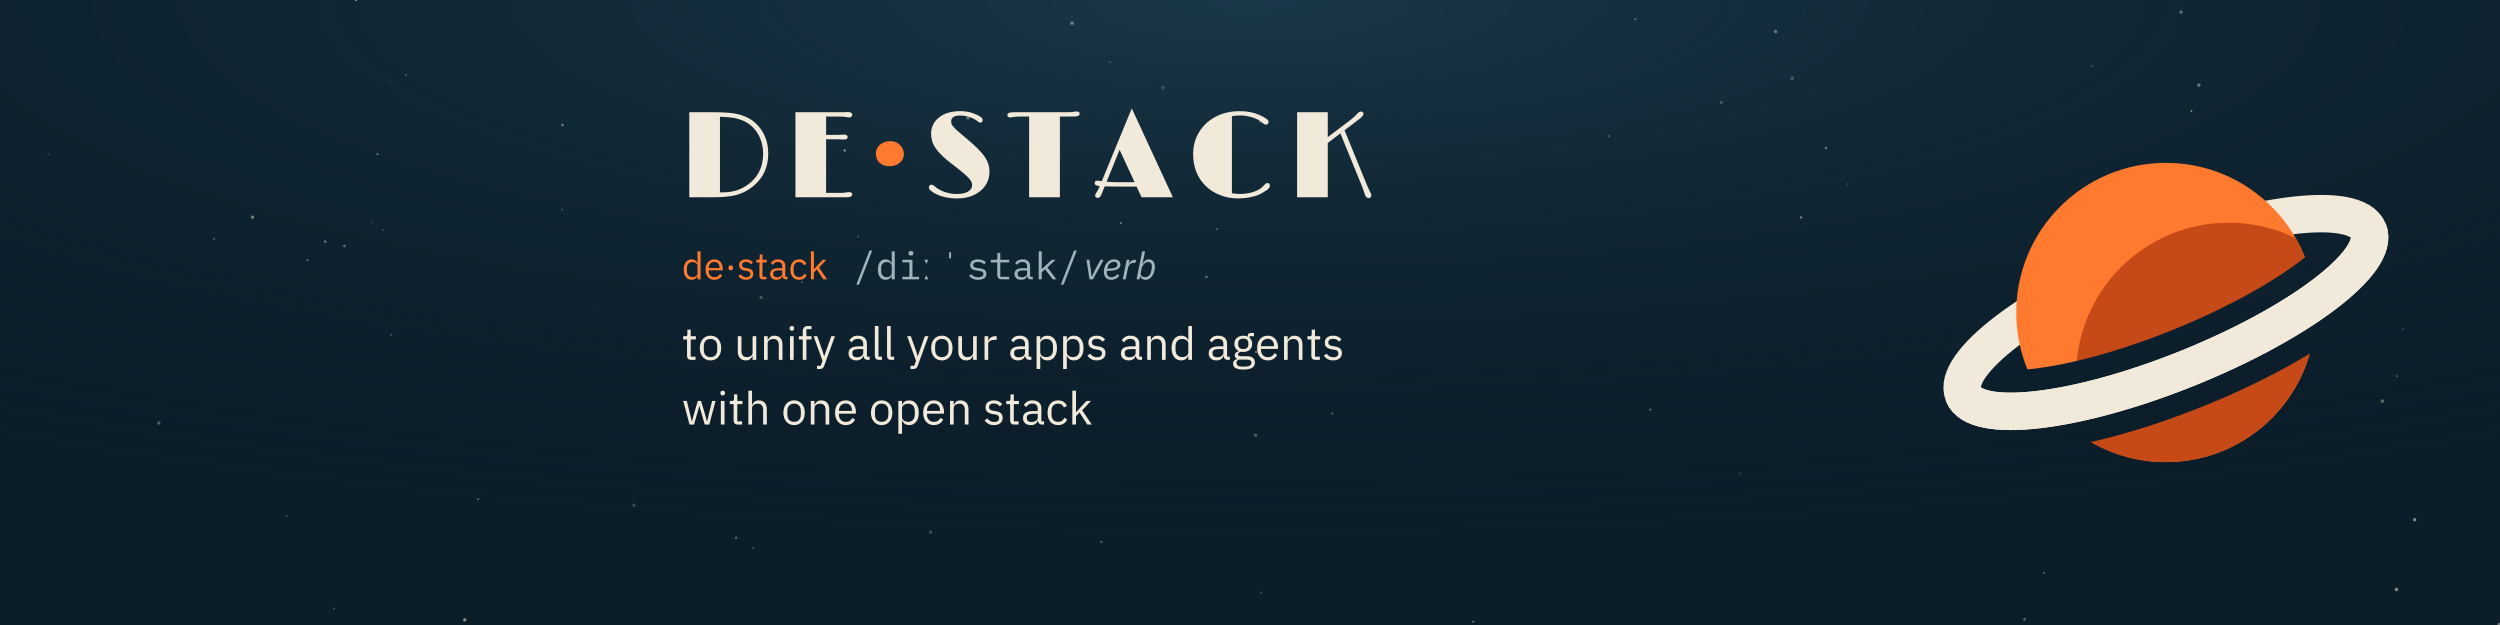
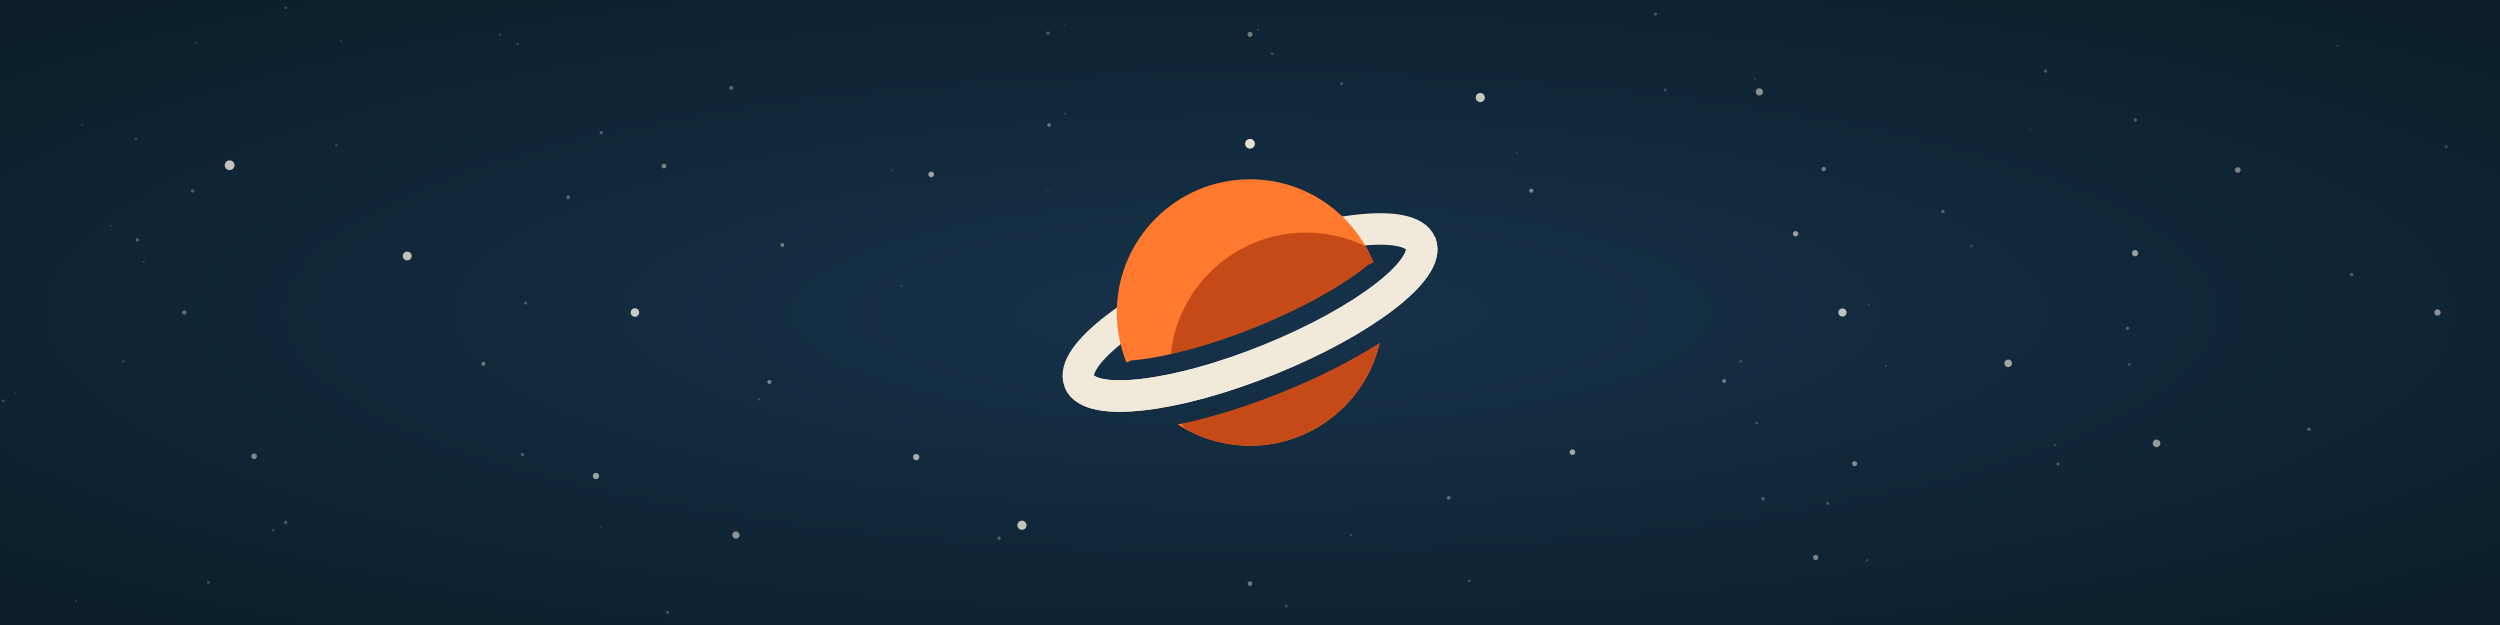
- <svg xmlns="http://www.w3.org/2000/svg" viewBox="0 0 1584 396" role="img" aria-label="Destack banner, 1584 by 396">
+ <svg xmlns="http://www.w3.org/2000/svg" viewBox="0 0 1584 396" role="img" aria-label="Destack, 1584 by 396">
  <defs>
-     <radialGradient id="b2light" cx="0.5" cy="0" r="0.9">
-       <stop offset="0" stop-color="#1c3a4c" stop-opacity="0.9" />
-       <stop offset="1" stop-color="#0b1d29" stop-opacity="0" />
+     <radialGradient id="glow" cx="0.5" cy="0.5" r="0.7">
+       <stop offset="0" stop-color="#16324a" />
+       <stop offset="1" stop-color="#0b1d29" />
    </radialGradient>
-   </defs>
-   <rect width="1584" height="396" fill="#0b1d29" />
-   <rect width="1584" height="396" fill="url(#b2light)" />
-   <circle cx="710.2" cy="141.3" r="0.60" fill="#f1eadb" opacity="0.54" />
-   <circle cx="1325.7" cy="41.8" r="0.60" fill="#f1eadb" opacity="0.30" />
-   <circle cx="247.4" cy="50.8" r="0.60" fill="#f1eadb" opacity="0.15" />
-   <circle cx="1156.9" cy="93.7" r="0.80" fill="#f1eadb" opacity="0.40" />
-   <circle cx="1282.7" cy="392.4" r="0.80" fill="#f1eadb" opacity="0.41" />
-   <circle cx="248.0" cy="212.2" r="0.80" fill="#f1eadb" opacity="0.18" />
-   <circle cx="30.6" cy="97.7" r="0.60" fill="#f1eadb" opacity="0.21" />
-   <circle cx="1102.4" cy="300.0" r="0.60" fill="#f1eadb" opacity="0.22" />
-   <circle cx="303.0" cy="316.3" r="0.60" fill="#f1eadb" opacity="0.45" />
-   <circle cx="697.8" cy="343.3" r="0.60" fill="#f1eadb" opacity="0.49" />
-   <circle cx="679.2" cy="14.7" r="1.10" fill="#f1eadb" opacity="0.44" />
-   <circle cx="1393.2" cy="53.9" r="1.10" fill="#f1eadb" opacity="0.40" />
-   <circle cx="100.6" cy="268.0" r="1.10" fill="#f1eadb" opacity="0.30" />
-   <circle cx="1518.7" cy="238.3" r="0.60" fill="#f1eadb" opacity="0.34" />
-   <circle cx="535.2" cy="95.3" r="0.80" fill="#f1eadb" opacity="0.53" />
-   <circle cx="466.4" cy="340.7" r="0.80" fill="#f1eadb" opacity="0.36" />
-   <circle cx="798.8" cy="76.7" r="1.10" fill="#f1eadb" opacity="0.34" />
-   <circle cx="160.0" cy="137.6" r="1.10" fill="#f1eadb" opacity="0.44" />
-   <circle cx="764.4" cy="175.4" r="0.80" fill="#f1eadb" opacity="0.38" />
-   <circle cx="1141.1" cy="137.8" r="0.80" fill="#f1eadb" opacity="0.47" />
-   <circle cx="242.9" cy="145.6" r="0.60" fill="#f1eadb" opacity="0.21" />
-   <circle cx="1019.2" cy="86.3" r="0.80" fill="#f1eadb" opacity="0.22" />
-   <circle cx="933.4" cy="393.9" r="0.60" fill="#f1eadb" opacity="0.48" />
-   <circle cx="451.8" cy="93.6" r="0.80" fill="#f1eadb" opacity="0.26" />
-   <circle cx="1432.2" cy="259.5" r="1.10" fill="#f1eadb" opacity="0.32" />
-   <circle cx="181.6" cy="326.9" r="0.60" fill="#f1eadb" opacity="0.26" />
-   <circle cx="1529.9" cy="329.3" r="1.10" fill="#f1eadb" opacity="0.52" />
-   <circle cx="799.1" cy="375.5" r="0.60" fill="#f1eadb" opacity="0.29" />
-   <circle cx="771.0" cy="145.1" r="0.60" fill="#f1eadb" opacity="0.38" />
-   <circle cx="613.3" cy="74.7" r="1.10" fill="#f1eadb" opacity="0.38" />
-   <circle cx="795.5" cy="275.8" r="1.10" fill="#f1eadb" opacity="0.29" />
-   <circle cx="356.2" cy="132.8" r="0.60" fill="#f1eadb" opacity="0.25" />
-   <circle cx="589.6" cy="337.2" r="1.10" fill="#f1eadb" opacity="0.21" />
-   <circle cx="1090.6" cy="64.9" r="1.10" fill="#f1eadb" opacity="0.21" />
-   <circle cx="225.5" cy="0.0" r="0.80" fill="#f1eadb" opacity="0.47" />
-   <circle cx="1125.0" cy="20.0" r="1.10" fill="#f1eadb" opacity="0.39" />
-   <circle cx="1509.5" cy="254.1" r="1.10" fill="#f1eadb" opacity="0.37" />
-   <circle cx="206.1" cy="153.1" r="0.80" fill="#f1eadb" opacity="0.43" />
-   <circle cx="543.8" cy="149.9" r="0.60" fill="#f1eadb" opacity="0.29" />
-   <circle cx="703.4" cy="39.4" r="0.60" fill="#f1eadb" opacity="0.26" />
-   <circle cx="356.4" cy="79.2" r="0.80" fill="#f1eadb" opacity="0.46" />
-   <circle cx="844.2" cy="261.9" r="0.60" fill="#f1eadb" opacity="0.41" />
-   <circle cx="218.2" cy="155.9" r="0.80" fill="#f1eadb" opacity="0.41" />
-   <circle cx="239.2" cy="97.7" r="0.60" fill="#f1eadb" opacity="0.51" />
-   <circle cx="194.8" cy="164.9" r="0.60" fill="#f1eadb" opacity="0.49" />
-   <circle cx="1337.9" cy="282.8" r="0.60" fill="#f1eadb" opacity="0.43" />
-   <circle cx="1036.2" cy="12.1" r="0.60" fill="#f1eadb" opacity="0.46" />
-   <circle cx="294.5" cy="392.7" r="1.10" fill="#f1eadb" opacity="0.52" />
-   <circle cx="508.1" cy="178.8" r="0.60" fill="#f1eadb" opacity="0.34" />
-   <circle cx="1170.6" cy="116.6" r="0.60" fill="#f1eadb" opacity="0.23" />
-   <circle cx="482.2" cy="188.5" r="1.10" fill="#f1eadb" opacity="0.25" />
-   <circle cx="257.1" cy="47.4" r="0.60" fill="#f1eadb" opacity="0.32" />
-   <circle cx="1381.9" cy="7.7" r="1.10" fill="#f1eadb" opacity="0.34" />
-   <circle cx="736.9" cy="55.5" r="1.10" fill="#f1eadb" opacity="0.20" />
-   <circle cx="795.9" cy="223.0" r="0.80" fill="#f1eadb" opacity="0.41" />
-   <circle cx="211.6" cy="385.6" r="0.60" fill="#f1eadb" opacity="0.28" />
-   <circle cx="1311.4" cy="168.6" r="0.80" fill="#f1eadb" opacity="0.48" />
-   <circle cx="1388.5" cy="70.4" r="0.60" fill="#f1eadb" opacity="0.54" />
-   <circle cx="1522.4" cy="208.5" r="0.60" fill="#f1eadb" opacity="0.23" />
-   <circle cx="1135.5" cy="49.6" r="1.10" fill="#f1eadb" opacity="0.27" />
-   <circle cx="401.7" cy="320.2" r="1.10" fill="#f1eadb" opacity="0.21" />
-   <circle cx="1045.6" cy="259.6" r="0.80" fill="#f1eadb" opacity="0.31" />
-   <circle cx="1295.0" cy="363.0" r="0.60" fill="#f1eadb" opacity="0.42" />
-   <circle cx="135.6" cy="151.3" r="0.60" fill="#f1eadb" opacity="0.40" />
-   <circle cx="235.5" cy="140.9" r="0.60" fill="#f1eadb" opacity="0.19" />
-   <circle cx="1583.5" cy="395.7" r="1.10" fill="#f1eadb" opacity="0.45" />
-   <circle cx="1518.4" cy="373.5" r="1.10" fill="#f1eadb" opacity="0.53" />
-   <circle cx="1282.7" cy="198.4" r="1.10" fill="#f1eadb" opacity="0.20" />
-   <circle cx="477.2" cy="347.0" r="0.60" fill="#f1eadb" opacity="0.32" />
-   <defs>
-     <radialGradient id="b2halo">
-       <stop offset="0.55" stop-color="#ff792e" stop-opacity="0.35" />
-       <stop offset="1" stop-color="#ff792e" stop-opacity="0" />
-     </radialGradient>
-     <clipPath id="b2front">
-       <path d="M-60 198.0H2804.6V278.0H-60Z" transform="rotate(-22 1372.3 198.0)" />
+     <clipPath id="mfront">
+       <path d="M-8 16H40V40H-8Z" transform="rotate(-22 16 16)" />
    </clipPath>
-     <clipPath id="b2globe">
-       <circle cx="1372.3" cy="198.0" r="94.8" />
+     <clipPath id="mglobe">
+       <circle cx="16" cy="16" r="11" />
    </clipPath>
-     <clipPath id="b2lit">
-       <circle cx="1315.42" cy="141.12" r="94.80" />
-     </clipPath>
-     <mask id="b2cut" maskUnits="userSpaceOnUse" x="-60" y="-60" width="2864.6" height="516.0">
-       <rect x="-60" y="-60" width="2864.6" height="516.0" fill="#fff" />
-       <g clip-path="url(#b2front)">
-         <ellipse cx="1372.3" cy="198.0" rx="138.4" ry="37.9" transform="rotate(-22 1372.3 198.0)" fill="none" stroke="#000" stroke-width="52.1" />
+     <mask id="mgap" maskUnits="userSpaceOnUse" x="-8" y="-8" width="48" height="48">
+       <rect x="-8" y="-8" width="48" height="48" fill="#fff" />
+       <g clip-path="url(#mfront)">
+         <ellipse cx="16" cy="16" rx="15.2" ry="4.2" transform="rotate(-22 16 16)" fill="none" stroke="#000" stroke-width="5.8" />
      </g>
    </mask>
  </defs>
-   <ellipse cx="1372.3" cy="198.0" rx="138.4" ry="37.9" transform="rotate(-22 1372.3 198.0)" fill="none" stroke="#f1eadb" stroke-width="23.7" />
-   <g mask="url(#b2cut)">
-     <circle cx="1372.3" cy="198.0" r="94.8" fill="#ff792e" />
-     <g clip-path="url(#b2globe)">
-       <circle cx="1412.12" cy="237.82" r="96.70" fill="#c64a17" />
+   <rect width="1584" height="396" fill="url(#glow)" />
+   <g fill="#f1eadb">
+     <circle cx="1055" cy="57" r="0.9" opacity="0.22" />
+     <circle cx="70" cy="143" r="0.7" opacity="0.15" />
+     <circle cx="481" cy="253" r="0.8" opacity="0.20" />
+     <circle cx="122" cy="121" r="1.1" opacity="0.27" />
+     <circle cx="664" cy="121" r="0.6" opacity="0.12" />
+     <circle cx="1249" cy="156" r="0.8" opacity="0.20" />
+     <circle cx="1113" cy="268" r="0.9" opacity="0.23" />
+     <circle cx="1490" cy="174" r="1.1" opacity="0.29" />
+     <circle cx="381" cy="334" r="0.6" opacity="0.14" />
+     <circle cx="1195" cy="232" r="0.7" opacity="0.16" />
+     <circle cx="1463" cy="272" r="1.1" opacity="0.30" />
+     <circle cx="675" cy="72" r="0.7" opacity="0.15" />
+     <circle cx="360" cy="125" r="1.2" opacity="0.32" />
+     <circle cx="961" cy="97" r="0.7" opacity="0.14" />
+     <circle cx="86" cy="88" r="0.9" opacity="0.20" />
+     <circle cx="1348" cy="208" r="1.1" opacity="0.28" />
+     <circle cx="1184" cy="193" r="0.7" opacity="0.15" />
+     <circle cx="1183" cy="355" r="0.8" opacity="0.20" />
+     <circle cx="797" cy="19" r="0.7" opacity="0.15" />
+     <circle cx="173" cy="336" r="0.8" opacity="0.19" />
+     <circle cx="52" cy="79" r="0.7" opacity="0.14" />
+     <circle cx="2" cy="254" r="0.9" opacity="0.21" />
+     <circle cx="48" cy="381" r="0.7" opacity="0.15" />
+     <circle cx="1296" cy="45" r="1.1" opacity="0.27" />
+     <circle cx="181" cy="5" r="0.9" opacity="0.21" />
+     <circle cx="328" cy="28" r="0.8" opacity="0.20" />
+     <circle cx="1481" cy="29" r="0.7" opacity="0.16" />
+     <circle cx="1550" cy="93" r="0.9" opacity="0.22" />
+     <circle cx="423" cy="388" r="1.0" opacity="0.25" />
+     <circle cx="565" cy="108" r="0.7" opacity="0.14" />
+     <circle cx="1112" cy="50" r="0.7" opacity="0.14" />
+     <circle cx="1117" cy="316" r="1.1" opacity="0.28" />
+     <circle cx="381" cy="84" r="1.1" opacity="0.27" />
+     <circle cx="331" cy="288" r="1.1" opacity="0.28" />
+     <circle cx="213" cy="92" r="0.8" opacity="0.18" />
+     <circle cx="1103" cy="229" r="0.9" opacity="0.22" />
+     <circle cx="91" cy="166" r="0.7" opacity="0.16" />
+     <circle cx="1231" cy="134" r="1.1" opacity="0.29" />
+     <circle cx="815" cy="384" r="0.9" opacity="0.21" />
+     <circle cx="931" cy="368" r="0.9" opacity="0.23" />
+     <circle cx="1049" cy="9" r="1.0" opacity="0.25" />
+     <circle cx="1286" cy="82" r="0.6" opacity="0.12" />
+     <circle cx="1349" cy="231" r="0.9" opacity="0.23" />
+     <circle cx="317" cy="22" r="0.8" opacity="0.19" />
+     <circle cx="216" cy="26" r="0.7" opacity="0.14" />
+     <circle cx="633" cy="341" r="1.1" opacity="0.30" />
+     <circle cx="333" cy="192" r="1.0" opacity="0.27" />
+     <circle cx="675" cy="16" r="0.6" opacity="0.13" />
+     <circle cx="1353" cy="76" r="1.1" opacity="0.28" />
+     <circle cx="856" cy="339" r="0.8" opacity="0.20" />
+     <circle cx="806" cy="34" r="0.9" opacity="0.22" />
+     <circle cx="10" cy="249" r="0.6" opacity="0.13" />
+     <circle cx="1158" cy="319" r="1.0" opacity="0.24" />
+     <circle cx="78" cy="229" r="0.8" opacity="0.19" />
+     <circle cx="664" cy="21" r="1.1" opacity="0.27" />
+     <circle cx="124" cy="27" r="0.7" opacity="0.15" />
+     <circle cx="1302" cy="282" r="0.8" opacity="0.19" />
+     <circle cx="850" cy="53" r="1.0" opacity="0.24" />
+     <circle cx="1304" cy="294" r="1.0" opacity="0.27" />
+     <circle cx="132" cy="369" r="0.9" opacity="0.24" />
+     <circle cx="181" cy="331" r="1.1" opacity="0.27" />
+     <circle cx="571" cy="181" r="0.7" opacity="0.16" />
+     <circle cx="87" cy="152" r="1.1" opacity="0.30" />
+     <circle cx="792.0" cy="91.1" r="3.1" opacity="0.95" />
+     <circle cx="970.2" cy="120.8" r="1.3" opacity="0.48" />
+     <circle cx="1137.7" cy="148.1" r="1.7" opacity="0.61" />
+     <circle cx="1167.4" cy="198.0" r="2.6" opacity="0.79" />
+     <circle cx="1092.4" cy="241.4" r="1.2" opacity="0.45" />
+     <circle cx="996.3" cy="286.5" r="1.8" opacity="0.64" />
+     <circle cx="580.5" cy="289.6" r="2.0" opacity="0.69" />
+     <circle cx="487.5" cy="242.0" r="1.3" opacity="0.46" />
+     <circle cx="402.3" cy="198.0" r="2.7" opacity="0.83" />
+     <circle cx="495.7" cy="155.2" r="1.2" opacity="0.43" />
+     <circle cx="590.0" cy="110.5" r="1.8" opacity="0.62" />
+     <circle cx="937.9" cy="61.8" r="2.9" opacity="0.82" />
+     <circle cx="1155.5" cy="107.1" r="1.4" opacity="0.43" />
+     <circle cx="1352.8" cy="160.4" r="2.0" opacity="0.61" />
+     <circle cx="1272.4" cy="230.2" r="2.4" opacity="0.64" />
+     <circle cx="1175.1" cy="293.8" r="1.6" opacity="0.51" />
+     <circle cx="917.9" cy="315.4" r="1.2" opacity="0.36" />
+     <circle cx="647.5" cy="332.8" r="2.9" opacity="0.80" />
+     <circle cx="377.6" cy="301.6" r="2.0" opacity="0.63" />
+     <circle cx="306.2" cy="230.5" r="1.3" opacity="0.41" />
+     <circle cx="258.0" cy="162.2" r="2.8" opacity="0.79" />
+     <circle cx="420.7" cy="105.2" r="1.5" opacity="0.47" />
+     <circle cx="664.7" cy="79.2" r="1.2" opacity="0.38" />
+     <circle cx="1114.7" cy="58.2" r="2.3" opacity="0.54" />
+     <circle cx="1417.9" cy="107.7" r="1.8" opacity="0.48" />
+     <circle cx="1544.4" cy="198.0" r="2.0" opacity="0.56" />
+     <circle cx="1366.4" cy="280.9" r="2.4" opacity="0.59" />
+     <circle cx="1150.4" cy="353.2" r="1.7" opacity="0.47" />
+     <circle cx="792.0" cy="369.8" r="1.5" opacity="0.40" />
+     <circle cx="466.3" cy="339.0" r="2.3" opacity="0.56" />
+     <circle cx="161.0" cy="289.1" r="1.8" opacity="0.50" />
+     <circle cx="116.8" cy="198.0" r="1.4" opacity="0.36" />
+     <circle cx="145.5" cy="104.7" r="3.1" opacity="0.80" />
+     <circle cx="463.3" cy="55.7" r="1.3" opacity="0.32" />
+     <circle cx="792.0" cy="21.8" r="1.6" opacity="0.44" />
+   </g>
+   <g transform="translate(792.0 198.0) scale(7.673) translate(-16 -16)">
+     <ellipse cx="16" cy="16" rx="15.2" ry="4.2" transform="rotate(-22 16 16)" fill="none" stroke="#f1eadb" stroke-width="2.6" />
+     <g mask="url(#mgap)">
+       <circle cx="16" cy="16" r="11" fill="#ff792e" />
+       <circle cx="20.62" cy="20.62" r="11.22" fill="#c64a17" clip-path="url(#mglobe)" />
+     </g>
+     <g clip-path="url(#mfront)">
+       <ellipse cx="16" cy="16" rx="15.2" ry="4.2" transform="rotate(-22 16 16)" fill="none" stroke="#f1eadb" stroke-width="2.6" />
    </g>
  </g>
-   <g clip-path="url(#b2front)">
-     <ellipse cx="1372.3" cy="198.0" rx="138.4" ry="37.9" transform="rotate(-22 1372.3 198.0)" fill="none" stroke="#f1eadb" stroke-width="23.7" />
-   </g>
-   <g aria-label="Destack. de·stack /diːˈstak/ verb: to unify all your apps and agents with one open stack">
-     <path fill="#f1eadb" transform="translate(430 125) scale(0.03808594 -0.03808594)" d="M177 1415L593 1415Q884 1415 1020 1374Q1175 1326 1259.5 1251Q1344 1176 1392 1096Q1490 933 1490 726Q1490 400 1256 198Q1090 53 865 19Q740 0 515 0L177 0ZM687 83Q703 82 716 82L739 82Q1010 82 1202 251Q1405 429 1405 724Q1405 910 1316 1059Q1187 1276 908 1322Q817 1337 687 1339Z" />
-     <path fill="#f1eadb" transform="translate(497.8996 125) scale(0.03808594 -0.03808594)" d="M1054 86Q1105 86 1105 46Q1105 28 1083 14Q1061 0 1007 0L160 0L160 1415Q554 1415 948 1415L1030 1418Q1105 1418 1105 1374Q1105 1357 1092.5 1342.5Q1080 1328 1064 1328Q1038 1328 1009 1334Q966 1343 891 1343L670 1343L670 1038L852 1038Q852 1038 975 1043Q997 1043 1012.5 1032.5Q1028 1022 1028 1003Q1028 961 972 961L929 962Q896 965 874 965L670 965L670 73L891 73Q965 73 996 79Q1033 86 1054 86Z" />
-     <path fill="#ff792e" transform="translate(551.2504 125) scale(0.03808594 -0.03808594)" d="M324 517Q270 517 227.5 532.5Q185 548 156 576Q97 634 97 732Q97 812 163 872Q232 934 332 934Q438 934 504 865Q563 802 563 717Q563 632 495 575Q426 517 324 517Z" />
-     <path fill="#f1eadb" transform="translate(585.1012 125) scale(0.03808594 -0.03808594)" d="M177 72Q142 92 116.5 114Q91 136 91 161Q91 209 132 209Q159 209 192 179Q225 149 266 126.5Q307 104 355 88Q454 55 538 55Q622 55 667.5 66Q713 77 744 96Q810 137 810 201Q810 260 753 320Q705 371 617 442L446 576Q189 774 143 938Q127 995 127 1065Q127 1135 158.5 1203Q190 1271 252 1322Q385 1433 614 1433Q731 1433 824 1398.5Q917 1364 951 1337Q985 1310 985 1288Q985 1242 947 1242Q925 1242 900 1264Q875 1286 844.5 1302.5Q814 1319 775 1332Q691 1360 610 1360Q461 1360 461 1262Q461 1221 488 1186Q536 1125 675.5 1011.5Q815 898 899.5 813Q984 728 1028 660Q1098 553 1098 437.5Q1098 322 1057.5 241.5Q1017 161 944 103Q790 -19 562 -19Q334 -19 177 72Z" />
-     <path fill="#f1eadb" transform="translate(638.2234 125) scale(0.03808594 -0.03808594)" d="M1204 1389Q1204 1343 1107 1343L875 1343L875 0L363 0L363 1343L213 1343Q136 1343 107 1336Q69 1328 52 1328Q1 1328 1 1368Q1 1415 100 1415L992 1415Q1061 1415 1094 1421Q1134 1428 1154 1428Q1204 1428 1204 1389Z" />
-     <path fill="#f1eadb" transform="translate(693.2119 125) scale(0.03808594 -0.03808594)" d="M427 178Q244 178 177 181L148 112Q135 83 124 51Q101 -11 60 -11Q41 -11 29 1Q17 13 17 26Q17 48 36 75Q66 117 95 185Q9 193 9 235Q9 277 58 277Q88 277 128 267L627 1479L1311 0L790 0L707 178ZM209 259Q305 251 381 251L674 251L424 790Z" />
-     <path fill="#f1eadb" transform="translate(752.6184 125) scale(0.03808594 -0.03808594)" d="M1324 237Q1365 237 1365 191Q1365 153 1307 115Q1199 44 1125 22Q986 -19 833 -19Q680 -19 538.5 35.5Q397 90 297 188Q88 394 88 720Q88 877 147 1008.5Q206 1140 310 1234Q530 1433 863 1433Q1050 1433 1192 1369Q1343 1302 1343 1255Q1343 1236 1330.5 1222Q1318 1208 1302 1208Q1270 1208 1244 1236.5Q1218 1265 1173.5 1288Q1129 1311 1076 1328Q968 1361 879.5 1361Q791 1361 733 1349L733 67Q803 55 857 55Q911 55 967 62Q1023 69 1077 85Q1198 121 1259 191Q1281 217 1294 227Q1307 237 1324 237Z" />
-     <path fill="#f1eadb" transform="translate(815.1098 125) scale(0.03808594 -0.03808594)" d="M177 1415L687 1415L687 1001L1043 1270Q1118 1327 1152 1363Q1186 1399 1194.5 1406.5Q1203 1414 1210 1418Q1222 1426 1240.5 1426Q1259 1426 1270 1415.5Q1281 1405 1281 1392.5Q1281 1380 1278 1371.5Q1275 1363 1266 1352Q1246 1328 1190 1285L966 1115L1341 198Q1352 172 1362 152L1378 116L1396 82Q1403 68 1408 55Q1413 42 1412 30Q1411 18 1405 8Q1391 -14 1371 -14Q1343 -14 1329 2Q1311 24 1302 51L1284 107Q1275 135 1260 174L897 1063L687 904L687 0L177 0Z" />
-     <path fill="#ff792e" transform="translate(432 177) scale(0.024 -0.024)" d="M415 0L415 84L411 84Q388 36 350.5 12Q313 -12 260 -12Q196 -12 148.5 21Q101 54 75.5 115Q50 176 50 258Q50 341 75.5 401.5Q101 462 148.5 495Q196 528 260 528Q313 528 352 504.5Q391 481 411 432L415 432L415 740L495 740L495 0ZM282 60Q319 60 349 72.5Q379 85 397 108.5Q415 132 415 165L415 357Q415 386 397 408Q379 430 349 443Q319 456 282 456Q215 456 175.5 413.5Q136 371 136 302L136 214Q136 145 175.5 102.5Q215 60 282 60Z" />
-     <path fill="#ff792e" transform="translate(445.92 177) scale(0.024 -0.024)" d="M279 -12Q209 -12 157 21.5Q105 55 76 115.5Q47 176 47 258Q47 340 76 400.5Q105 461 157 494.5Q209 528 279 528Q348 528 398 495.5Q448 463 475 406Q502 349 502 276L502 238L131 238L131 214Q131 147 171.5 102.5Q212 58 284 58Q333 58 369.5 81Q406 104 426 147L483 106Q458 54 405 21Q352 -12 279 -12ZM279 461Q236 461 202.5 441Q169 421 150 385.5Q131 350 131 305L131 298L416 298L416 309Q416 355 399 389Q382 423 351 442Q320 461 279 461Z" />
-     <path fill="#ff792e" transform="translate(459.096 177) scale(0.024 -0.024)" d="M163 240Q132 240 117 256.5Q102 273 102 298L102 311Q102 337 117 353Q132 369 163 369Q195 369 209.5 353Q224 337 224 311L224 298Q224 273 209.5 256.5Q195 240 163 240Z" />
-     <path fill="#ff792e" transform="translate(466.92 177) scale(0.024 -0.024)" d="M240 -12Q169 -12 120 15.5Q71 43 36 89L93 135Q123 98 160 77Q197 56 246 56Q297 56 325.5 78Q354 100 354 140Q354 170 334.5 192Q315 214 264 221L223 227Q176 234 138 250.5Q100 267 78.5 297.5Q57 328 57 376Q57 453 109.5 490.5Q162 528 241 528Q283 528 315.5 518Q348 508 374 489.5Q400 471 421 445L368 397Q351 421 318 440.5Q285 460 235 460Q186 460 160 438.5Q134 417 134 380Q134 343 159.5 325.5Q185 308 233 300L273 294Q359 281 395 244.5Q431 208 431 149Q431 99 408 63Q385 27 342 7.5Q299 -12 240 -12Z" />
-     <path fill="#ff792e" transform="translate(478.44 177) scale(0.024 -0.024)" d="M299 0L199 0Q158 0 136 24Q114 48 114 85L114 446L29 446L29 516L77 516Q103 516 112.5 526.5Q122 537 122 563L122 659L194 659L194 516L307 516L307 446L194 446L194 70L299 70Z" />
-     <path fill="#ff792e" transform="translate(486.864 177) scale(0.024 -0.024)" d="M505 0L460 0Q428 0 408 13.5Q388 27 379 51Q370 75 370 106L370 113L401 84L366 84Q350 37 310.5 12.5Q271 -12 217 -12Q135 -12 89.5 30Q44 72 44 144Q44 193 68 226.5Q92 260 140.5 277.5Q189 295 264 295L366 295L366 346Q366 401 336 430Q306 459 244 459Q198 459 166 438Q134 417 113 382L65 427Q86 468 132 498Q178 528 248 528Q341 528 393.5 482Q446 436 446 354L446 70L505 70ZM366 235L260 235Q192 235 160 215Q128 195 128 157L128 136Q128 98 156 77Q184 56 230 56Q270 56 300.5 68.5Q331 81 348.5 102.5Q366 124 366 150Z" />
-     <path fill="#ff792e" transform="translate(499.68 177) scale(0.024 -0.024)" d="M277 -12Q168 -12 107.5 61Q47 134 47 258Q47 382 107.5 455Q168 528 277 528Q354 528 401 494Q448 460 470 407L403 373Q389 413 356.5 435Q324 457 277 457Q206 457 169.5 413.5Q133 370 133 302L133 214Q133 147 169.5 103Q206 59 277 59Q326 59 361 82Q396 105 417 149L475 110Q450 55 400.5 21.5Q351 -12 277 -12Z" />
-     <path fill="#ff792e" transform="translate(511.752 177) scale(0.024 -0.024)" d="M85 0L85 740L165 740L165 363L165 271L169 271L248 359L394 516L491 516L300 312L510 0L413 0L242 263L165 184L165 0Z" />
-     <path fill="#9fb3bb" transform="translate(540.4 177) scale(0.024 -0.024)" d="M90 -138L438 760L510 760L162 -138Z" />
-     <path fill="#9fb3bb" transform="translate(554.8 177) scale(0.024 -0.024)" d="M425 84L421 84Q371 -12 262 -12Q167 -12 113.5 59Q60 130 60 258Q60 386 113.5 457Q167 528 262 528Q371 528 421 432L425 432L425 740L505 740L505 0L425 0ZM293 59Q320 59 344 66Q368 73 386 86.5Q404 100 414.5 119.5Q425 139 425 165L425 351Q425 377 414.5 396.5Q404 416 386 429.5Q368 443 344 450Q320 457 293 457Q223 457 184.5 414.5Q146 372 146 302L146 214Q146 144 184.5 101.5Q223 59 293 59Z" />
-     <path fill="#9fb3bb" transform="translate(569.2 177) scale(0.024 -0.024)" d="M332 630Q297 630 283 644.5Q269 659 269 681L269 697Q269 719 283 733.5Q297 748 332 748Q367 748 381 733.5Q395 719 395 697L395 681Q395 659 381 644.5Q367 630 332 630ZM106 68L292 68L292 448L106 448L106 516L372 516L372 68L546 68L546 0L106 0Z" />
-     <path fill="#9fb3bb" transform="translate(583.6 177) scale(0.01171875 -0.01171875)" d="M387 1062L297 857L272 857L182 1062ZM387 0L182 0L272 205L297 205Z" />
-     <path fill="#9fb3bb" transform="translate(598 177) scale(0.01171875 -0.01171875)" d="M392 1134L289 1134L289 1466L392 1466Z" />
-     <path fill="#9fb3bb" transform="translate(612.4 177) scale(0.024 -0.024)" d="M306 -12Q225 -12 166.5 15.5Q108 43 67 89L121 136Q158 97 202 76Q246 55 308 55Q368 55 406.5 76.5Q445 98 445 144Q445 164 437.5 177.5Q430 191 417 199Q404 207 388 211.5Q372 216 354 219L273 231Q246 235 214.5 242Q183 249 157 264.5Q131 280 113.5 306Q96 332 96 374Q96 413 111.5 441.5Q127 470 155 489.5Q183 509 221 518.5Q259 528 304 528Q374 528 425.5 506Q477 484 514 445L462 396Q453 407 439.5 418.5Q426 430 406.5 439.5Q387 449 361 455Q335 461 301 461Q240 461 207.5 440Q175 419 175 379Q175 359 182.5 345.5Q190 332 203 324Q216 316 232.5 311.5Q249 307 266 304L347 292Q375 288 406 281Q437 274 463 258.5Q489 243 506.5 217Q524 191 524 149Q524 72 464.5 30Q405 -12 306 -12Z" />
-     <path fill="#9fb3bb" transform="translate(626.8 177) scale(0.024 -0.024)" d="M325 0Q266 0 238.5 33Q211 66 211 118L211 448L39 448L39 516L167 516Q193 516 203.5 526.5Q214 537 214 563L214 698L291 698L291 516L526 516L526 448L291 448L291 68L526 68L526 0Z" />
-     <path fill="#9fb3bb" transform="translate(641.2 177) scale(0.024 -0.024)" d="M495 0Q448 0 428 24Q408 48 403 84L398 84Q381 39 343.5 13.5Q306 -12 243 -12Q162 -12 114 30Q66 72 66 145Q66 217 118.5 256Q171 295 288 295L398 295L398 346Q398 403 366 431.5Q334 460 275 460Q223 460 190 439.5Q157 419 137 384L83 424Q93 444 110 463Q127 482 152 496.5Q177 511 209 519.5Q241 528 280 528Q371 528 424.5 482Q478 436 478 354L478 70L550 70L550 0ZM257 55Q288 55 313.5 62.5Q339 70 358 82.5Q377 95 387.5 112.5Q398 130 398 150L398 235L288 235Q216 235 183 215Q150 195 150 157L150 136Q150 96 178.5 75.5Q207 55 257 55Z" />
-     <path fill="#9fb3bb" transform="translate(655.6 177) scale(0.024 -0.024)" d="M105 740L185 740L185 273L189 273L279 358L451 516L549 516L335 314L574 0L475 0L274 268L185 187L185 0L105 0Z" />
-     <path fill="#9fb3bb" transform="translate(670 177) scale(0.024 -0.024)" d="M90 -138L438 760L510 760L162 -138Z" />
-     <path fill="#9fb3bb" transform="translate(686.8 177) scale(0.024 -0.024)" d="M237 0L146 0L67 516L142 516L180 261L201 73L206 73L299 261L437 516L519 516Z" />
-     <path fill="#9fb3bb" transform="translate(698.248 177) scale(0.024 -0.024)" d="M244 -12Q152 -12 100.5 43.5Q49 99 49 204Q49 224 51 244.5Q53 265 57 284Q71 352 107 407.5Q143 463 197 495.5Q251 528 319 528Q352 528 382 519.5Q412 511 435 494Q458 477 471.5 451Q485 425 485 390Q485 356 471 329Q457 302 429 282Q401 262 358 248.5Q315 235 258 228.5Q201 222 129 221Q128 211 127 199Q126 187 126 179Q126 124 157.5 90.5Q189 57 249 57Q298 57 337.5 79.5Q377 102 407 139L457 94Q409 36 354.5 12Q300 -12 244 -12ZM311 462Q271 462 236.5 443Q202 424 178.5 390Q155 356 145 310L139 281Q222 284 274.5 291.5Q327 299 355.5 312.5Q384 326 395 345Q406 364 406 391Q406 432 377 447Q348 462 311 462Z" />
-     <path fill="#9fb3bb" transform="translate(710.512 177) scale(0.024 -0.024)" d="M113 0L36 0L140 516L217 516L195 413L200 413Q214 439 234 462.5Q254 486 283.5 501Q313 516 355 516L387 516L372 437L336 437Q289 437 255.5 419Q222 401 202 371.5Q182 342 175 307Z" />
-     <path fill="#9fb3bb" transform="translate(719.248 177) scale(0.024 -0.024)" d="M36 0L185 740L262 740L194 404L197 404Q229 469 268 498.5Q307 528 364 528Q411 528 446.5 504Q482 480 501.5 436Q521 392 521 331Q521 309 519 286Q517 263 512 240Q499 176 468 118.5Q437 61 387.5 24.5Q338 -12 269 -12Q223 -12 184 11.5Q145 35 134 84L130 84L113 0ZM262 58Q325 58 366 99Q407 140 422 215L437 290Q439 303 440.5 315.5Q442 328 442 341Q442 375 431.5 401Q421 427 399.5 442.5Q378 458 343 458Q309 458 283.5 444Q258 430 235 407Q210 382 194 352Q178 322 170 283L149 178Q143 146 152.5 118.5Q162 91 189 74.5Q216 58 262 58Z" />
-     <path fill="#f1eadb" transform="translate(432 228) scale(0.029 -0.029)" d="M299 0L199 0Q158 0 136 24Q114 48 114 85L114 446L29 446L29 516L77 516Q103 516 112.5 526.5Q122 537 122 563L122 659L194 659L194 516L307 516L307 446L194 446L194 70L299 70Z" />
-     <path fill="#f1eadb" transform="translate(442.063 228) scale(0.029 -0.029)" d="M280 -12Q211 -12 158.5 21.5Q106 55 76.5 115.5Q47 176 47 258Q47 340 76.5 400.5Q106 461 158.5 494.5Q211 528 280 528Q349 528 401.5 494.5Q454 461 483.5 400.5Q513 340 513 258Q513 176 483.5 115.5Q454 55 401.5 21.5Q349 -12 280 -12ZM280 59Q345 59 386 99Q427 139 427 221L427 295Q427 377 386 417Q345 457 280 457Q216 457 174.5 417Q133 377 133 295L133 221Q133 139 174.5 99Q216 59 280 59Z" />
-     <path fill="#f1eadb" transform="translate(458.303 228) scale(0.029 -0.029)" d="" />
-     <path fill="#f1eadb" transform="translate(465.147 228) scale(0.029 -0.029)" d="M403 0L403 84L399 84Q384 47 351.5 17.5Q319 -12 254 -12Q175 -12 127.5 39.5Q80 91 80 185L80 516L160 516L160 199Q160 130 190 95Q220 60 278 60Q310 60 338.5 70.5Q367 81 385 103Q403 125 403 159L403 516L483 516L483 0Z" />
-     <path fill="#f1eadb" transform="translate(481.619 228) scale(0.029 -0.029)" d="M165 0L85 0L85 516L165 516L165 432L169 432Q188 476 222.5 502Q257 528 315 528Q395 528 441.5 476.5Q488 425 488 331L488 0L408 0L408 317Q408 386 378.5 421Q349 456 291 456Q259 456 230 445.5Q201 435 183 413Q165 391 165 358Z" />
-     <path fill="#f1eadb" transform="translate(498.091 228) scale(0.029 -0.029)" d="M125 637Q100 637 88 649.5Q76 662 76 682L76 695Q76 715 88 727.5Q100 740 125 740Q151 740 162.5 727.5Q174 715 174 695L174 682Q174 662 162.5 649.5Q151 637 125 637ZM85 0L85 516L165 516L165 0Z" />
-     <path fill="#f1eadb" transform="translate(505.341 228) scale(0.029 -0.029)" d="M113 0L113 446L29 446L29 516L113 516L113 620Q113 673 141 706.5Q169 740 226 740L304 740L304 670L193 670L193 516L304 516L304 446L193 446L193 0Z" />
-     <path fill="#f1eadb" transform="translate(515.027 228) scale(0.029 -0.029)" d="M278 165L403 516L482 516L251 -120Q240 -151 226.5 -168.5Q213 -186 191 -193Q169 -200 131 -200L90 -200L90 -130L171 -130L210 -20L17 516L97 516L221 165L245 81L250 81Z" />
-     <path fill="#f1eadb" transform="translate(529.498 228) scale(0.029 -0.029)" d="" />
-     <path fill="#f1eadb" transform="translate(536.342 228) scale(0.029 -0.029)" d="M505 0L460 0Q428 0 408 13.5Q388 27 379 51Q370 75 370 106L370 113L401 84L366 84Q350 37 310.5 12.5Q271 -12 217 -12Q135 -12 89.5 30Q44 72 44 144Q44 193 68 226.5Q92 260 140.5 277.5Q189 295 264 295L366 295L366 346Q366 401 336 430Q306 459 244 459Q198 459 166 438Q134 417 113 382L65 427Q86 468 132 498Q178 528 248 528Q341 528 393.5 482Q446 436 446 354L446 70L505 70ZM366 235L260 235Q192 235 160 215Q128 195 128 157L128 136Q128 98 156 77Q184 56 230 56Q270 56 300.5 68.5Q331 81 348.5 102.5Q366 124 366 150Z" />
-     <path fill="#f1eadb" transform="translate(551.828 228) scale(0.029 -0.029)" d="M241 0L170 0Q129 0 107 23.5Q85 47 85 83L85 740L165 740L165 70L241 70Z" />
-     <path fill="#f1eadb" transform="translate(559.571 228) scale(0.029 -0.029)" d="M241 0L170 0Q129 0 107 23.5Q85 47 85 83L85 740L165 740L165 70L241 70Z" />
-     <path fill="#f1eadb" transform="translate(567.459 228) scale(0.029 -0.029)" d="" />
-     <path fill="#f1eadb" transform="translate(574.303 228) scale(0.029 -0.029)" d="M278 165L403 516L482 516L251 -120Q240 -151 226.5 -168.5Q213 -186 191 -193Q169 -200 131 -200L90 -200L90 -130L171 -130L210 -20L17 516L97 516L221 165L245 81L250 81Z" />
-     <path fill="#f1eadb" transform="translate(588.629 228) scale(0.029 -0.029)" d="M280 -12Q211 -12 158.5 21.5Q106 55 76.5 115.5Q47 176 47 258Q47 340 76.5 400.5Q106 461 158.5 494.5Q211 528 280 528Q349 528 401.5 494.5Q454 461 483.5 400.5Q513 340 513 258Q513 176 483.5 115.5Q454 55 401.5 21.5Q349 -12 280 -12ZM280 59Q345 59 386 99Q427 139 427 221L427 295Q427 377 386 417Q345 457 280 457Q216 457 174.5 417Q133 377 133 295L133 221Q133 139 174.5 99Q216 59 280 59Z" />
-     <path fill="#f1eadb" transform="translate(604.869 228) scale(0.029 -0.029)" d="M403 0L403 84L399 84Q384 47 351.5 17.5Q319 -12 254 -12Q175 -12 127.5 39.5Q80 91 80 185L80 516L160 516L160 199Q160 130 190 95Q220 60 278 60Q310 60 338.5 70.5Q367 81 385 103Q403 125 403 159L403 516L483 516L483 0Z" />
-     <path fill="#f1eadb" transform="translate(621.341 228) scale(0.029 -0.029)" d="M165 0L85 0L85 516L165 516L165 421L170 421Q179 446 198 467.5Q217 489 247 502.5Q277 516 319 516L350 516L350 436L303 436Q260 436 229 424.5Q198 413 181.5 394Q165 375 165 350Z" />
-     <path fill="#f1eadb" transform="translate(631.984 228) scale(0.029 -0.029)" d="" />
-     <path fill="#f1eadb" transform="translate(638.828 228) scale(0.029 -0.029)" d="M505 0L460 0Q428 0 408 13.5Q388 27 379 51Q370 75 370 106L370 113L401 84L366 84Q350 37 310.5 12.5Q271 -12 217 -12Q135 -12 89.5 30Q44 72 44 144Q44 193 68 226.5Q92 260 140.5 277.5Q189 295 264 295L366 295L366 346Q366 401 336 430Q306 459 244 459Q198 459 166 438Q134 417 113 382L65 427Q86 468 132 498Q178 528 248 528Q341 528 393.5 482Q446 436 446 354L446 70L505 70ZM366 235L260 235Q192 235 160 215Q128 195 128 157L128 136Q128 98 156 77Q184 56 230 56Q270 56 300.5 68.5Q331 81 348.5 102.5Q366 124 366 150Z" />
-     <path fill="#f1eadb" transform="translate(654.314 228) scale(0.029 -0.029)" d="M85 -200L85 516L165 516L165 432L169 432Q189 481 228 504.5Q267 528 320 528Q385 528 432 495Q479 462 504.5 401.5Q530 341 530 258Q530 176 504.5 115Q479 54 432 21Q385 -12 320 -12Q267 -12 229.5 12Q192 36 169 84L165 84L165 -200ZM298 60Q366 60 405 102.5Q444 145 444 214L444 302Q444 371 405 413.5Q366 456 298 456Q262 456 231.5 443Q201 430 183 408Q165 386 165 357L165 165Q165 132 183 108.5Q201 85 231.5 72.5Q262 60 298 60Z" />
-     <path fill="#f1eadb" transform="translate(671.134 228) scale(0.029 -0.029)" d="M85 -200L85 516L165 516L165 432L169 432Q189 481 228 504.5Q267 528 320 528Q385 528 432 495Q479 462 504.5 401.5Q530 341 530 258Q530 176 504.5 115Q479 54 432 21Q385 -12 320 -12Q267 -12 229.5 12Q192 36 169 84L165 84L165 -200ZM298 60Q366 60 405 102.5Q444 145 444 214L444 302Q444 371 405 413.5Q366 456 298 456Q262 456 231.5 443Q201 430 183 408Q165 386 165 357L165 165Q165 132 183 108.5Q201 85 231.5 72.5Q262 60 298 60Z" />
-     <path fill="#f1eadb" transform="translate(687.954 228) scale(0.029 -0.029)" d="M240 -12Q169 -12 120 15.5Q71 43 36 89L93 135Q123 98 160 77Q197 56 246 56Q297 56 325.5 78Q354 100 354 140Q354 170 334.5 192Q315 214 264 221L223 227Q176 234 138 250.5Q100 267 78.5 297.5Q57 328 57 376Q57 453 109.5 490.5Q162 528 241 528Q283 528 315.5 518Q348 508 374 489.5Q400 471 421 445L368 397Q351 421 318 440.5Q285 460 235 460Q186 460 160 438.5Q134 417 134 380Q134 343 159.5 325.5Q185 308 233 300L273 294Q359 281 395 244.5Q431 208 431 149Q431 99 408 63Q385 27 342 7.5Q299 -12 240 -12Z" />
-     <path fill="#f1eadb" transform="translate(702.077 228) scale(0.029 -0.029)" d="" />
-     <path fill="#f1eadb" transform="translate(708.921 228) scale(0.029 -0.029)" d="M505 0L460 0Q428 0 408 13.5Q388 27 379 51Q370 75 370 106L370 113L401 84L366 84Q350 37 310.5 12.5Q271 -12 217 -12Q135 -12 89.5 30Q44 72 44 144Q44 193 68 226.5Q92 260 140.5 277.5Q189 295 264 295L366 295L366 346Q366 401 336 430Q306 459 244 459Q198 459 166 438Q134 417 113 382L65 427Q86 468 132 498Q178 528 248 528Q341 528 393.5 482Q446 436 446 354L446 70L505 70ZM366 235L260 235Q192 235 160 215Q128 195 128 157L128 136Q128 98 156 77Q184 56 230 56Q270 56 300.5 68.5Q331 81 348.5 102.5Q366 124 366 150Z" />
-     <path fill="#f1eadb" transform="translate(724.407 228) scale(0.029 -0.029)" d="M165 0L85 0L85 516L165 516L165 432L169 432Q188 476 222.5 502Q257 528 315 528Q395 528 441.5 476.5Q488 425 488 331L488 0L408 0L408 317Q408 386 378.5 421Q349 456 291 456Q259 456 230 445.5Q201 435 183 413Q165 391 165 358Z" />
-     <path fill="#f1eadb" transform="translate(740.879 228) scale(0.029 -0.029)" d="M415 0L415 84L411 84Q388 36 350.5 12Q313 -12 260 -12Q196 -12 148.5 21Q101 54 75.5 115Q50 176 50 258Q50 341 75.5 401.5Q101 462 148.5 495Q196 528 260 528Q313 528 352 504.5Q391 481 411 432L415 432L415 740L495 740L495 0ZM282 60Q319 60 349 72.5Q379 85 397 108.5Q415 132 415 165L415 357Q415 386 397 408Q379 430 349 443Q319 456 282 456Q215 456 175.5 413.5Q136 371 136 302L136 214Q136 145 175.5 102.5Q215 60 282 60Z" />
-     <path fill="#f1eadb" transform="translate(757.699 228) scale(0.029 -0.029)" d="" />
-     <path fill="#f1eadb" transform="translate(764.543 228) scale(0.029 -0.029)" d="M505 0L460 0Q428 0 408 13.5Q388 27 379 51Q370 75 370 106L370 113L401 84L366 84Q350 37 310.5 12.5Q271 -12 217 -12Q135 -12 89.5 30Q44 72 44 144Q44 193 68 226.5Q92 260 140.5 277.5Q189 295 264 295L366 295L366 346Q366 401 336 430Q306 459 244 459Q198 459 166 438Q134 417 113 382L65 427Q86 468 132 498Q178 528 248 528Q341 528 393.5 482Q446 436 446 354L446 70L505 70ZM366 235L260 235Q192 235 160 215Q128 195 128 157L128 136Q128 98 156 77Q184 56 230 56Q270 56 300.5 68.5Q331 81 348.5 102.5Q366 124 366 150Z" />
-     <path fill="#f1eadb" transform="translate(780.029 228) scale(0.029 -0.029)" d="M520 -57Q520 -110 492 -144.5Q464 -179 408.5 -195.5Q353 -212 270 -212Q190 -212 139.5 -197Q89 -182 66 -153.5Q43 -125 43 -85Q43 -43 65 -19Q87 5 125 15L125 26Q103 37 91 54.5Q79 72 79 98Q79 137 104 157.5Q129 178 168 188L168 192Q122 214 96.5 255Q71 296 71 350Q71 403 95 443Q119 483 163 505.5Q207 528 265 528Q293 528 317.5 523Q342 518 363 508L363 517Q363 547 377 566.5Q391 586 423 586L500 586L500 516L402 516L402 483Q430 459 445.5 425Q461 391 461 350Q461 298 437 257.5Q413 217 369 194.5Q325 172 266 172Q253 172 240 173.5Q227 175 216 177Q191 170 169.5 156.5Q148 143 148 119Q148 96 170 88Q192 80 227 80L337 80Q433 80 476.5 43.5Q520 7 520 -57ZM445 -63Q445 -32 421.5 -13.5Q398 5 338 5L166 5Q141 -6 129.5 -23.5Q118 -41 118 -65Q118 -99 143.5 -123Q169 -147 230 -147L304 -147Q371 -147 408 -126Q445 -105 445 -63ZM266 236Q317 236 347 260.5Q377 285 377 336L377 364Q377 415 347 439.5Q317 464 266 464Q215 464 185 439.5Q155 415 155 364L155 336Q155 285 185 260.5Q215 236 266 236Z" />
-     <path fill="#f1eadb" transform="translate(795.167 228) scale(0.029 -0.029)" d="M279 -12Q209 -12 157 21.5Q105 55 76 115.5Q47 176 47 258Q47 340 76 400.5Q105 461 157 494.5Q209 528 279 528Q348 528 398 495.5Q448 463 475 406Q502 349 502 276L502 238L131 238L131 214Q131 147 171.5 102.5Q212 58 284 58Q333 58 369.5 81Q406 104 426 147L483 106Q458 54 405 21Q352 -12 279 -12ZM279 461Q236 461 202.5 441Q169 421 150 385.5Q131 350 131 305L131 298L416 298L416 309Q416 355 399 389Q382 423 351 442Q320 461 279 461Z" />
-     <path fill="#f1eadb" transform="translate(811.088 228) scale(0.029 -0.029)" d="M165 0L85 0L85 516L165 516L165 432L169 432Q188 476 222.5 502Q257 528 315 528Q395 528 441.5 476.5Q488 425 488 331L488 0L408 0L408 317Q408 386 378.5 421Q349 456 291 456Q259 456 230 445.5Q201 435 183 413Q165 391 165 358Z" />
-     <path fill="#f1eadb" transform="translate(827.56 228) scale(0.029 -0.029)" d="M299 0L199 0Q158 0 136 24Q114 48 114 85L114 446L29 446L29 516L77 516Q103 516 112.5 526.5Q122 537 122 563L122 659L194 659L194 516L307 516L307 446L194 446L194 70L299 70Z" />
-     <path fill="#f1eadb" transform="translate(837.739 228) scale(0.029 -0.029)" d="M240 -12Q169 -12 120 15.5Q71 43 36 89L93 135Q123 98 160 77Q197 56 246 56Q297 56 325.5 78Q354 100 354 140Q354 170 334.5 192Q315 214 264 221L223 227Q176 234 138 250.5Q100 267 78.5 297.5Q57 328 57 376Q57 453 109.5 490.5Q162 528 241 528Q283 528 315.5 518Q348 508 374 489.5Q400 471 421 445L368 397Q351 421 318 440.5Q285 460 235 460Q186 460 160 438.5Q134 417 134 380Q134 343 159.5 325.5Q185 308 233 300L273 294Q359 281 395 244.5Q431 208 431 149Q431 99 408 63Q385 27 342 7.5Q299 -12 240 -12Z" />
-     <path fill="#f1eadb" transform="translate(432 269) scale(0.029 -0.029)" d="M169 0L31 516L109 516L164 293L219 67L221 67L284 293L349 516L420 516L487 293L551 67L553 67L606 293L662 516L737 516L600 0L501 0L429 248L384 405L382 405L338 248L266 0Z" />
-     <path fill="#f1eadb" transform="translate(454.272 269) scale(0.029 -0.029)" d="M125 637Q100 637 88 649.5Q76 662 76 682L76 695Q76 715 88 727.5Q100 740 125 740Q151 740 162.5 727.5Q174 715 174 695L174 682Q174 662 162.5 649.5Q151 637 125 637ZM85 0L85 516L165 516L165 0Z" />
-     <path fill="#f1eadb" transform="translate(461.522 269) scale(0.029 -0.029)" d="M299 0L199 0Q158 0 136 24Q114 48 114 85L114 446L29 446L29 516L77 516Q103 516 112.5 526.5Q122 537 122 563L122 659L194 659L194 516L307 516L307 446L194 446L194 70L299 70Z" />
-     <path fill="#f1eadb" transform="translate(471.701 269) scale(0.029 -0.029)" d="M85 0L85 740L165 740L165 432L169 432Q188 476 222.5 502Q257 528 315 528Q395 528 441.5 476.5Q488 425 488 331L488 0L408 0L408 317Q408 386 378.5 421Q349 456 291 456Q259 456 230 445.5Q201 435 183 413Q165 391 165 358L165 0Z" />
-     <path fill="#f1eadb" transform="translate(488.173 269) scale(0.029 -0.029)" d="" />
-     <path fill="#f1eadb" transform="translate(495.017 269) scale(0.029 -0.029)" d="M280 -12Q211 -12 158.5 21.5Q106 55 76.5 115.5Q47 176 47 258Q47 340 76.5 400.5Q106 461 158.5 494.5Q211 528 280 528Q349 528 401.5 494.5Q454 461 483.5 400.5Q513 340 513 258Q513 176 483.5 115.5Q454 55 401.5 21.5Q349 -12 280 -12ZM280 59Q345 59 386 99Q427 139 427 221L427 295Q427 377 386 417Q345 457 280 457Q216 457 174.5 417Q133 377 133 295L133 221Q133 139 174.5 99Q216 59 280 59Z" />
-     <path fill="#f1eadb" transform="translate(511.257 269) scale(0.029 -0.029)" d="M165 0L85 0L85 516L165 516L165 432L169 432Q188 476 222.5 502Q257 528 315 528Q395 528 441.5 476.5Q488 425 488 331L488 0L408 0L408 317Q408 386 378.5 421Q349 456 291 456Q259 456 230 445.5Q201 435 183 413Q165 391 165 358Z" />
-     <path fill="#f1eadb" transform="translate(527.729 269) scale(0.029 -0.029)" d="M279 -12Q209 -12 157 21.5Q105 55 76 115.5Q47 176 47 258Q47 340 76 400.5Q105 461 157 494.5Q209 528 279 528Q348 528 398 495.5Q448 463 475 406Q502 349 502 276L502 238L131 238L131 214Q131 147 171.5 102.5Q212 58 284 58Q333 58 369.5 81Q406 104 426 147L483 106Q458 54 405 21Q352 -12 279 -12ZM279 461Q236 461 202.5 441Q169 421 150 385.5Q131 350 131 305L131 298L416 298L416 309Q416 355 399 389Q382 423 351 442Q320 461 279 461Z" />
-     <path fill="#f1eadb" transform="translate(543.65 269) scale(0.029 -0.029)" d="" />
-     <path fill="#f1eadb" transform="translate(550.494 269) scale(0.029 -0.029)" d="M280 -12Q211 -12 158.5 21.5Q106 55 76.5 115.5Q47 176 47 258Q47 340 76.5 400.5Q106 461 158.5 494.5Q211 528 280 528Q349 528 401.5 494.5Q454 461 483.5 400.5Q513 340 513 258Q513 176 483.5 115.5Q454 55 401.5 21.5Q349 -12 280 -12ZM280 59Q345 59 386 99Q427 139 427 221L427 295Q427 377 386 417Q345 457 280 457Q216 457 174.5 417Q133 377 133 295L133 221Q133 139 174.5 99Q216 59 280 59Z" />
-     <path fill="#f1eadb" transform="translate(566.734 269) scale(0.029 -0.029)" d="M85 -200L85 516L165 516L165 432L169 432Q189 481 228 504.5Q267 528 320 528Q385 528 432 495Q479 462 504.5 401.5Q530 341 530 258Q530 176 504.5 115Q479 54 432 21Q385 -12 320 -12Q267 -12 229.5 12Q192 36 169 84L165 84L165 -200ZM298 60Q366 60 405 102.5Q444 145 444 214L444 302Q444 371 405 413.5Q366 456 298 456Q262 456 231.5 443Q201 430 183 408Q165 386 165 357L165 165Q165 132 183 108.5Q201 85 231.5 72.5Q262 60 298 60Z" />
-     <path fill="#f1eadb" transform="translate(583.554 269) scale(0.029 -0.029)" d="M279 -12Q209 -12 157 21.5Q105 55 76 115.5Q47 176 47 258Q47 340 76 400.5Q105 461 157 494.5Q209 528 279 528Q348 528 398 495.5Q448 463 475 406Q502 349 502 276L502 238L131 238L131 214Q131 147 171.5 102.5Q212 58 284 58Q333 58 369.5 81Q406 104 426 147L483 106Q458 54 405 21Q352 -12 279 -12ZM279 461Q236 461 202.5 441Q169 421 150 385.5Q131 350 131 305L131 298L416 298L416 309Q416 355 399 389Q382 423 351 442Q320 461 279 461Z" />
-     <path fill="#f1eadb" transform="translate(599.475 269) scale(0.029 -0.029)" d="M165 0L85 0L85 516L165 516L165 432L169 432Q188 476 222.5 502Q257 528 315 528Q395 528 441.5 476.5Q488 425 488 331L488 0L408 0L408 317Q408 386 378.5 421Q349 456 291 456Q259 456 230 445.5Q201 435 183 413Q165 391 165 358Z" />
-     <path fill="#f1eadb" transform="translate(615.947 269) scale(0.029 -0.029)" d="" />
-     <path fill="#f1eadb" transform="translate(622.791 269) scale(0.029 -0.029)" d="M240 -12Q169 -12 120 15.5Q71 43 36 89L93 135Q123 98 160 77Q197 56 246 56Q297 56 325.5 78Q354 100 354 140Q354 170 334.5 192Q315 214 264 221L223 227Q176 234 138 250.5Q100 267 78.5 297.5Q57 328 57 376Q57 453 109.5 490.5Q162 528 241 528Q283 528 315.5 518Q348 508 374 489.5Q400 471 421 445L368 397Q351 421 318 440.5Q285 460 235 460Q186 460 160 438.5Q134 417 134 380Q134 343 159.5 325.5Q185 308 233 300L273 294Q359 281 395 244.5Q431 208 431 149Q431 99 408 63Q385 27 342 7.5Q299 -12 240 -12Z" />
-     <path fill="#f1eadb" transform="translate(636.711 269) scale(0.029 -0.029)" d="M299 0L199 0Q158 0 136 24Q114 48 114 85L114 446L29 446L29 516L77 516Q103 516 112.5 526.5Q122 537 122 563L122 659L194 659L194 516L307 516L307 446L194 446L194 70L299 70Z" />
-     <path fill="#f1eadb" transform="translate(646.89 269) scale(0.029 -0.029)" d="M505 0L460 0Q428 0 408 13.5Q388 27 379 51Q370 75 370 106L370 113L401 84L366 84Q350 37 310.5 12.5Q271 -12 217 -12Q135 -12 89.5 30Q44 72 44 144Q44 193 68 226.5Q92 260 140.5 277.5Q189 295 264 295L366 295L366 346Q366 401 336 430Q306 459 244 459Q198 459 166 438Q134 417 113 382L65 427Q86 468 132 498Q178 528 248 528Q341 528 393.5 482Q446 436 446 354L446 70L505 70ZM366 235L260 235Q192 235 160 215Q128 195 128 157L128 136Q128 98 156 77Q184 56 230 56Q270 56 300.5 68.5Q331 81 348.5 102.5Q366 124 366 150Z" />
-     <path fill="#f1eadb" transform="translate(662.376 269) scale(0.029 -0.029)" d="M277 -12Q168 -12 107.5 61Q47 134 47 258Q47 382 107.5 455Q168 528 277 528Q354 528 401 494Q448 460 470 407L403 373Q389 413 356.5 435Q324 457 277 457Q206 457 169.5 413.5Q133 370 133 302L133 214Q133 147 169.5 103Q206 59 277 59Q326 59 361 82Q396 105 417 149L475 110Q450 55 400.5 21.5Q351 -12 277 -12Z" />
-     <path fill="#f1eadb" transform="translate(676.963 269) scale(0.029 -0.029)" d="M85 0L85 740L165 740L165 363L165 271L169 271L248 359L394 516L491 516L300 312L510 0L413 0L242 263L165 184L165 0Z" />
-   </g>
</svg>
